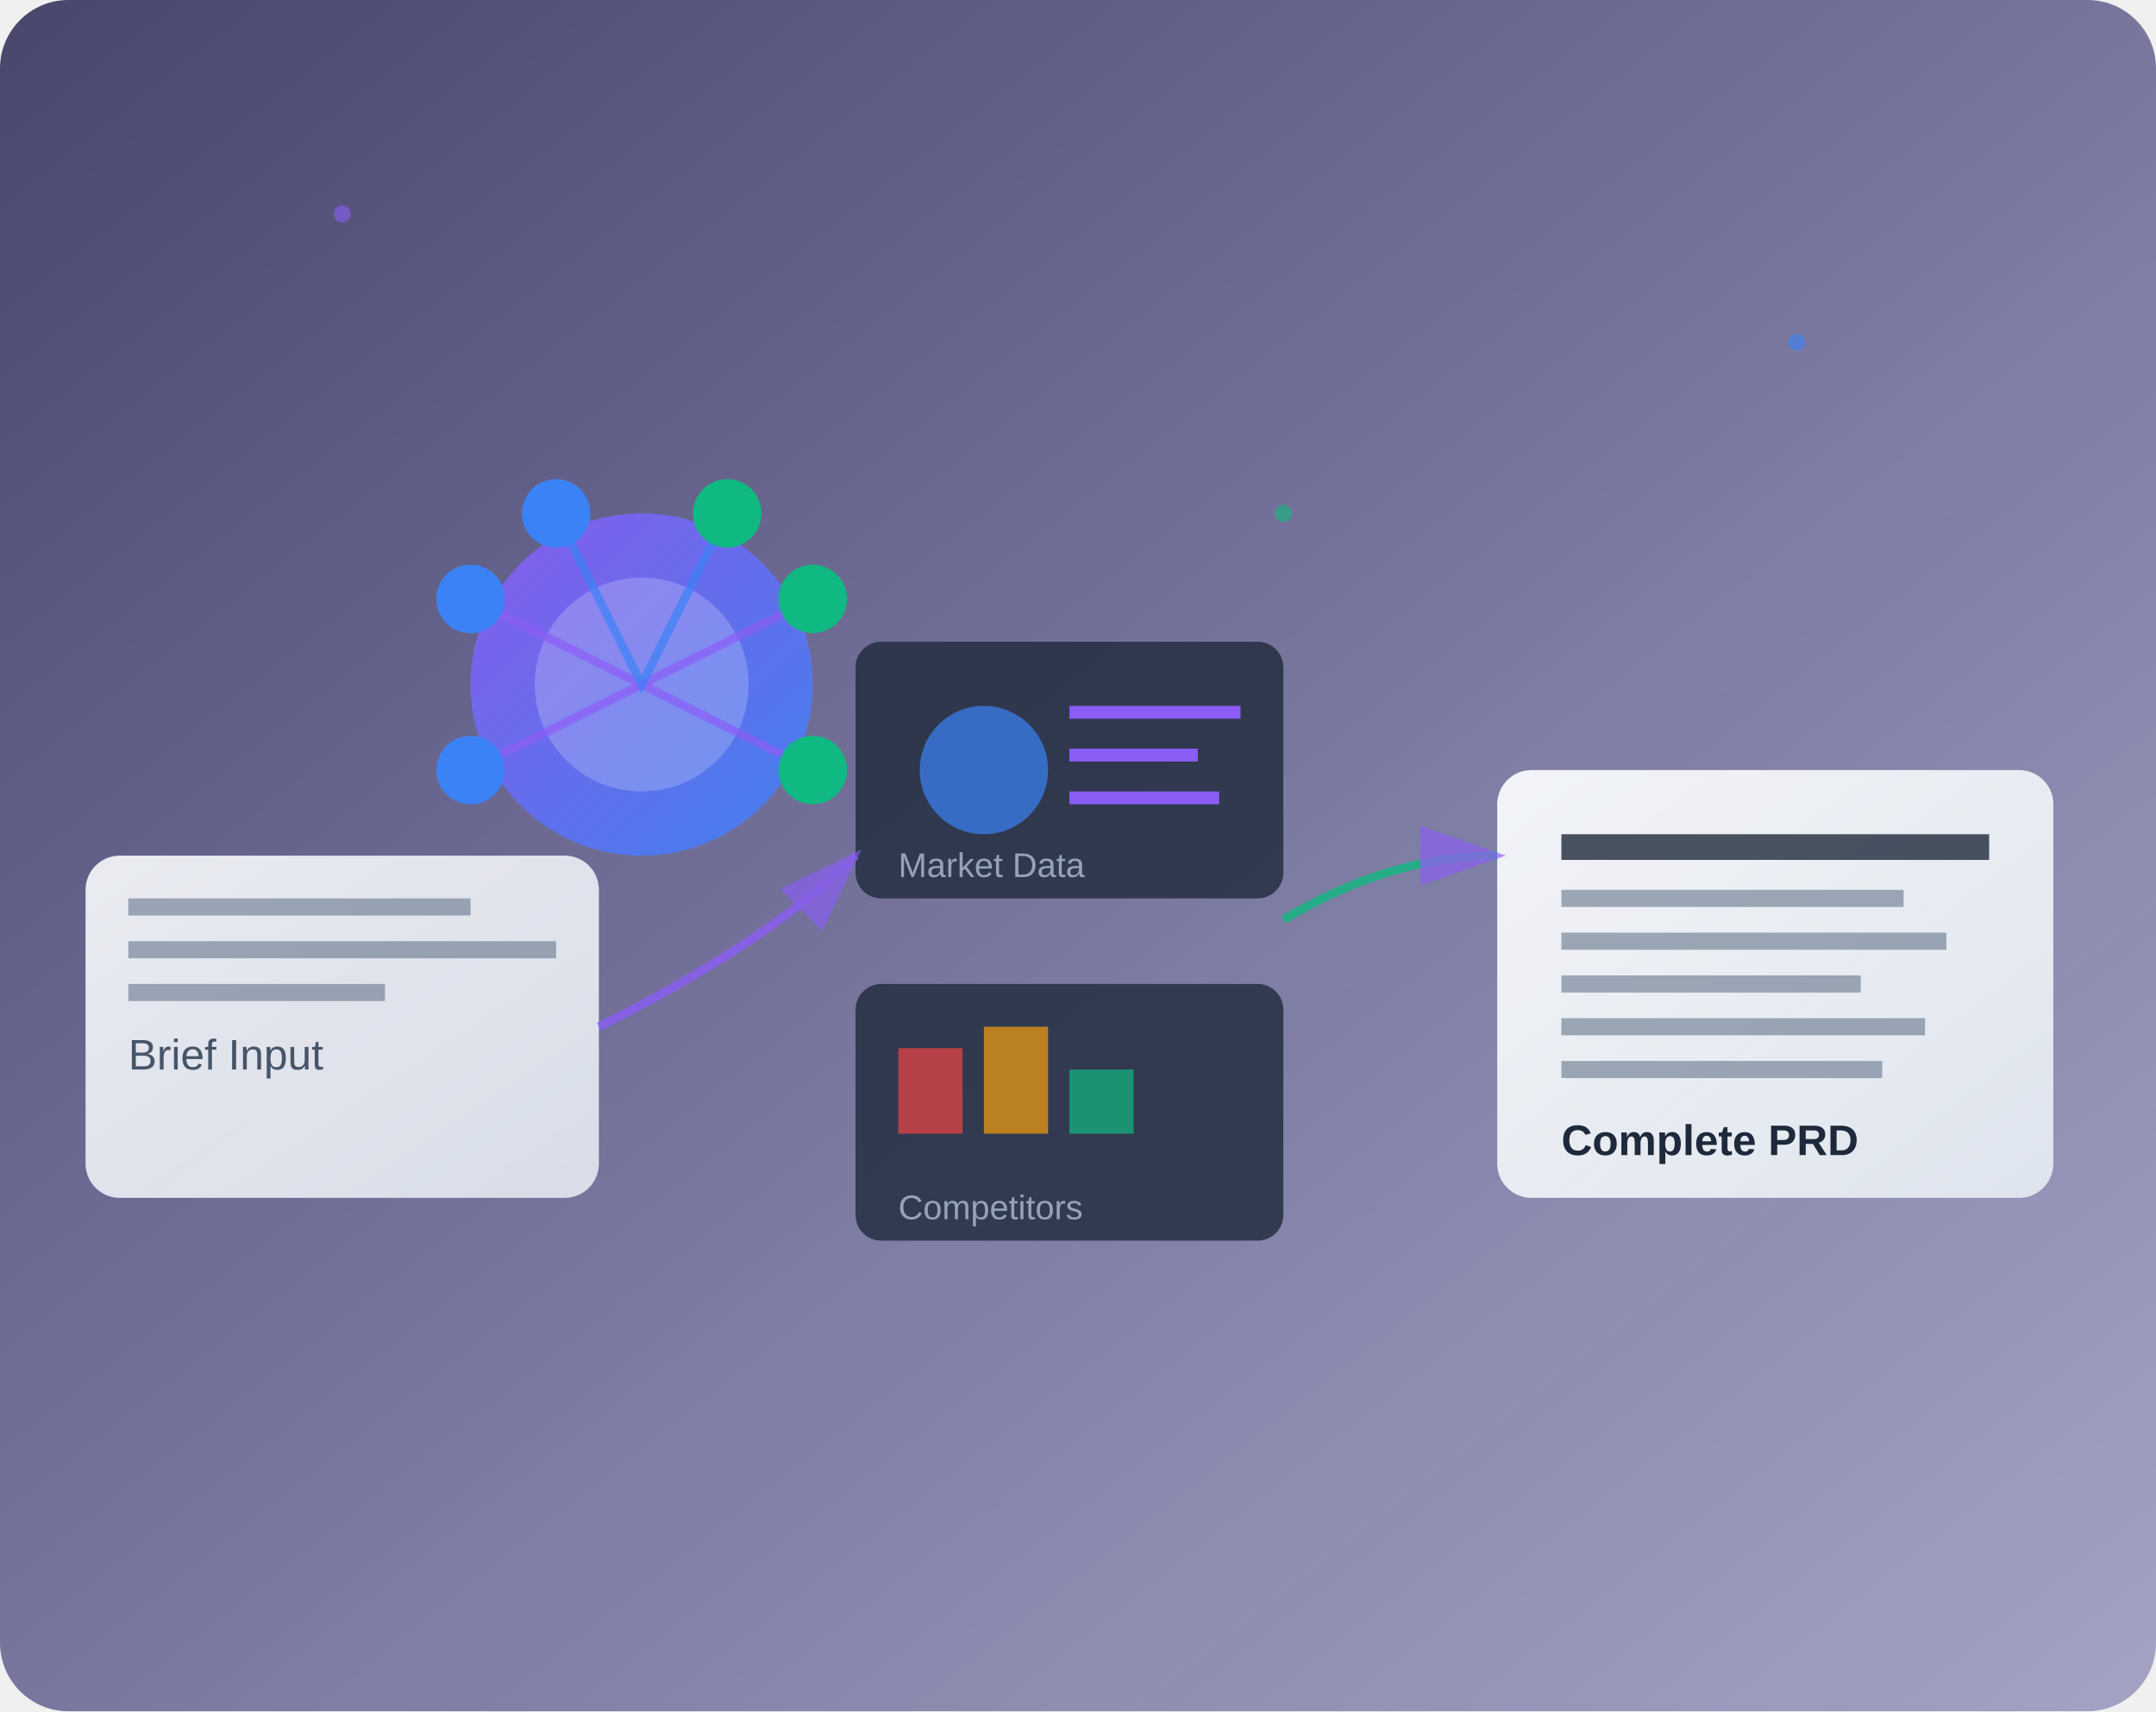
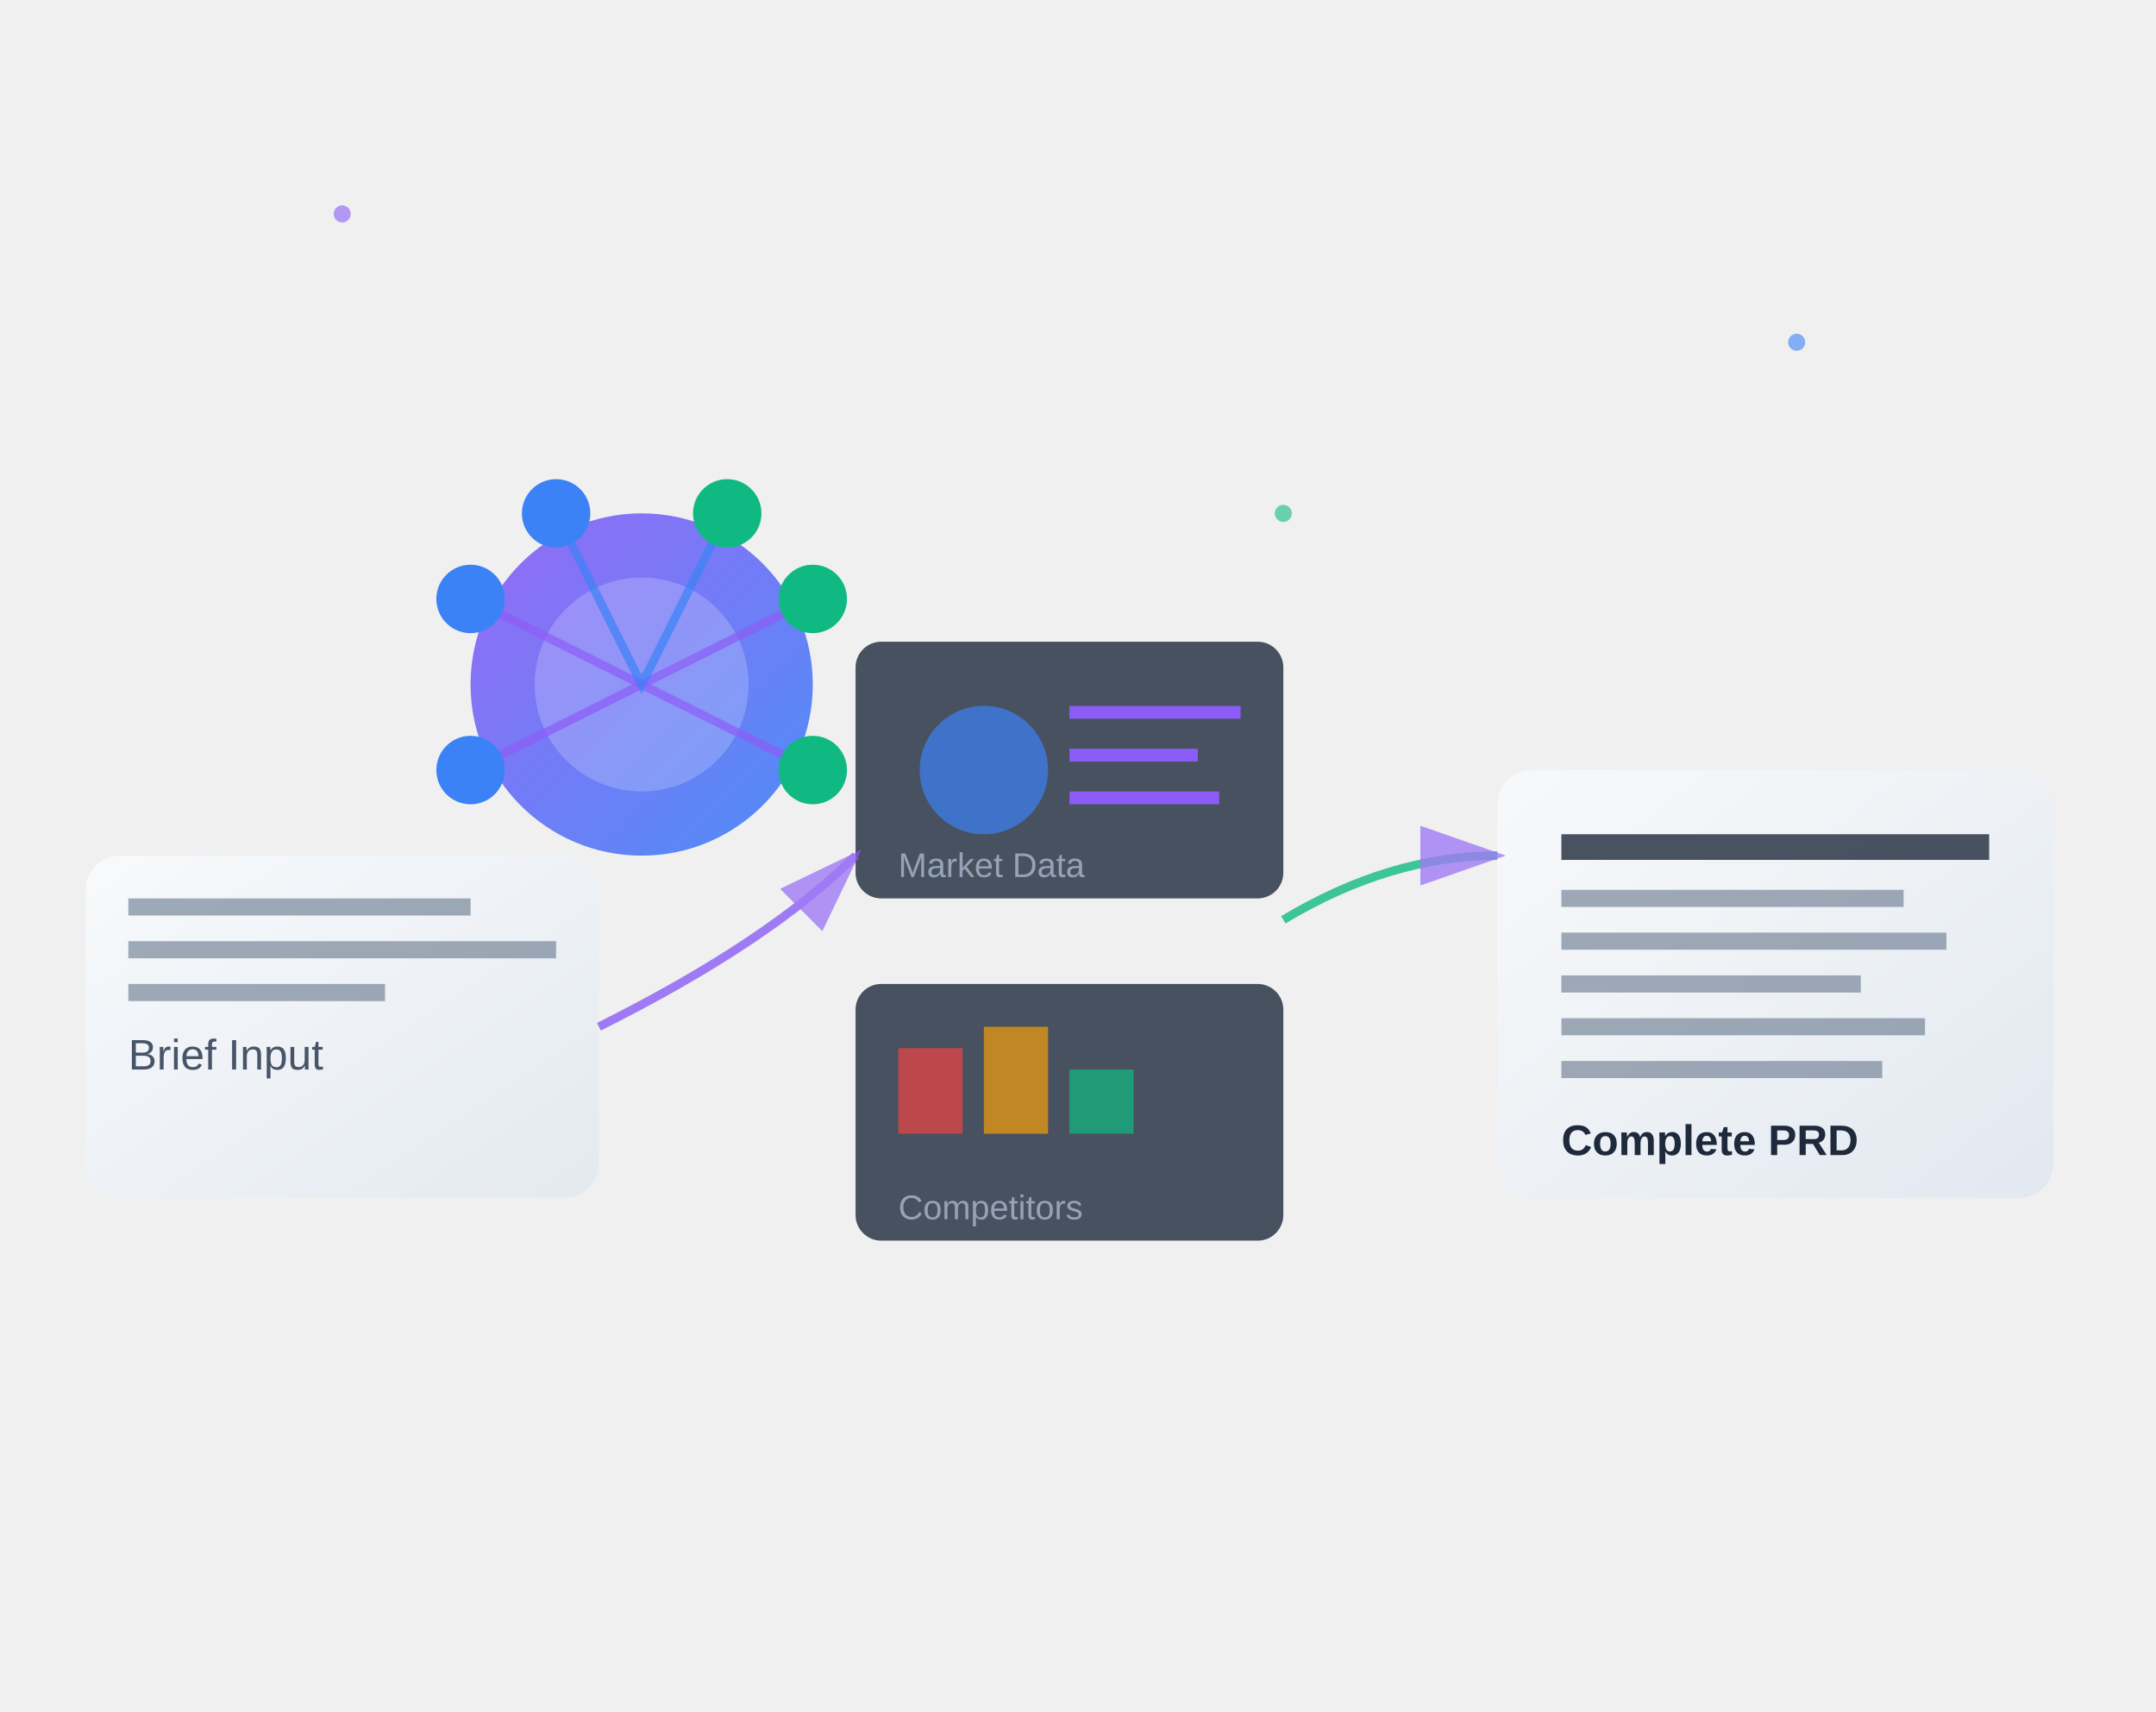
<svg xmlns="http://www.w3.org/2000/svg" width="504" height="400" viewBox="0 0 504 400" fill="none">
  <defs>
-     <linearGradient id="bgGradient" x1="0%" y1="0%" x2="100%" y2="100%">
-       <stop offset="0%" style="stop-color:#1e1b4b;stop-opacity:0.8" />
-       <stop offset="100%" style="stop-color:#312e81;stop-opacity:0.4" />
-     </linearGradient>
    <linearGradient id="aiGradient" x1="0%" y1="0%" x2="100%" y2="100%">
      <stop offset="0%" style="stop-color:#8b5cf6" />
      <stop offset="100%" style="stop-color:#3b82f6" />
    </linearGradient>
    <linearGradient id="documentGradient" x1="0%" y1="0%" x2="100%" y2="100%">
      <stop offset="0%" style="stop-color:#f8fafc" />
      <stop offset="100%" style="stop-color:#e2e8f0" />
    </linearGradient>
  </defs>
-   <rect width="504" height="400" fill="url(#bgGradient)" rx="16" />
  <g transform="translate(50, 80)">
    <circle cx="100" cy="80" r="40" fill="url(#aiGradient)" opacity="0.9" />
    <circle cx="100" cy="80" r="25" fill="#ffffff" opacity="0.2" />
    <path d="M60 60 L100 80 L140 60" stroke="#8b5cf6" stroke-width="2" opacity="0.7" />
    <path d="M60 100 L100 80 L140 100" stroke="#8b5cf6" stroke-width="2" opacity="0.7" />
    <path d="M80 40 L100 80 L120 40" stroke="#3b82f6" stroke-width="2" opacity="0.7" />
    <circle cx="60" cy="60" r="8" fill="#3b82f6" />
    <circle cx="60" cy="100" r="8" fill="#3b82f6" />
    <circle cx="80" cy="40" r="8" fill="#3b82f6" />
    <circle cx="140" cy="60" r="8" fill="#10b981" />
    <circle cx="140" cy="100" r="8" fill="#10b981" />
    <circle cx="120" cy="40" r="8" fill="#10b981" />
  </g>
  <g transform="translate(20, 200)">
    <rect width="120" height="80" fill="url(#documentGradient)" rx="8" opacity="0.9" />
    <rect x="10" y="10" width="80" height="4" fill="#64748b" opacity="0.6" />
    <rect x="10" y="20" width="100" height="4" fill="#64748b" opacity="0.6" />
    <rect x="10" y="30" width="60" height="4" fill="#64748b" opacity="0.6" />
    <text x="10" y="50" font-family="Arial" font-size="10" fill="#475569">Brief Input</text>
  </g>
  <g transform="translate(200, 150)">
    <rect width="100" height="60" fill="#1e293b" rx="6" opacity="0.8" />
    <circle cx="30" cy="30" r="15" fill="#3b82f6" opacity="0.7" />
    <rect x="50" y="15" width="40" height="3" fill="#8b5cf6" />
    <rect x="50" y="25" width="30" height="3" fill="#8b5cf6" />
    <rect x="50" y="35" width="35" height="3" fill="#8b5cf6" />
    <text x="10" y="55" font-family="Arial" font-size="8" fill="#94a3b8">Market Data</text>
  </g>
  <g transform="translate(200, 230)">
    <rect width="100" height="60" fill="#1e293b" rx="6" opacity="0.8" />
    <rect x="10" y="15" width="15" height="20" fill="#ef4444" opacity="0.7" />
    <rect x="30" y="10" width="15" height="25" fill="#f59e0b" opacity="0.7" />
    <rect x="50" y="20" width="15" height="15" fill="#10b981" opacity="0.7" />
    <text x="10" y="55" font-family="Arial" font-size="8" fill="#94a3b8">Competitors</text>
  </g>
  <g transform="translate(350, 180)">
    <rect width="130" height="100" fill="url(#documentGradient)" rx="8" opacity="0.95" />
    <rect x="15" y="15" width="100" height="6" fill="#1e293b" opacity="0.8" />
    <rect x="15" y="28" width="80" height="4" fill="#64748b" opacity="0.6" />
    <rect x="15" y="38" width="90" height="4" fill="#64748b" opacity="0.6" />
    <rect x="15" y="48" width="70" height="4" fill="#64748b" opacity="0.6" />
    <rect x="15" y="58" width="85" height="4" fill="#64748b" opacity="0.6" />
    <rect x="15" y="68" width="75" height="4" fill="#64748b" opacity="0.6" />
    <text x="15" y="90" font-family="Arial" font-size="10" fill="#1e293b" font-weight="bold">Complete PRD</text>
  </g>
  <path d="M140 240 Q180 220 200 200" stroke="#8b5cf6" stroke-width="2" fill="none" marker-end="url(#arrowhead)" opacity="0.8" />
  <path d="M300 215 Q325 200 350 200" stroke="#10b981" stroke-width="2" fill="none" marker-end="url(#arrowhead)" opacity="0.8" />
  <defs>
    <marker id="arrowhead" markerWidth="10" markerHeight="7" refX="9" refY="3.5" orient="auto">
      <polygon points="0 0, 10 3.5, 0 7" fill="#8b5cf6" opacity="0.8" />
    </marker>
  </defs>
  <circle cx="80" cy="50" r="2" fill="#8b5cf6" opacity="0.6">
    <animate attributeName="opacity" values="0.6;1;0.6" dur="2s" repeatCount="indefinite" />
  </circle>
  <circle cx="420" cy="80" r="2" fill="#3b82f6" opacity="0.6">
    <animate attributeName="opacity" values="0.6;1;0.6" dur="2.5s" repeatCount="indefinite" />
  </circle>
  <circle cx="300" cy="120" r="2" fill="#10b981" opacity="0.6">
    <animate attributeName="opacity" values="0.6;1;0.6" dur="3s" repeatCount="indefinite" />
  </circle>
</svg>
